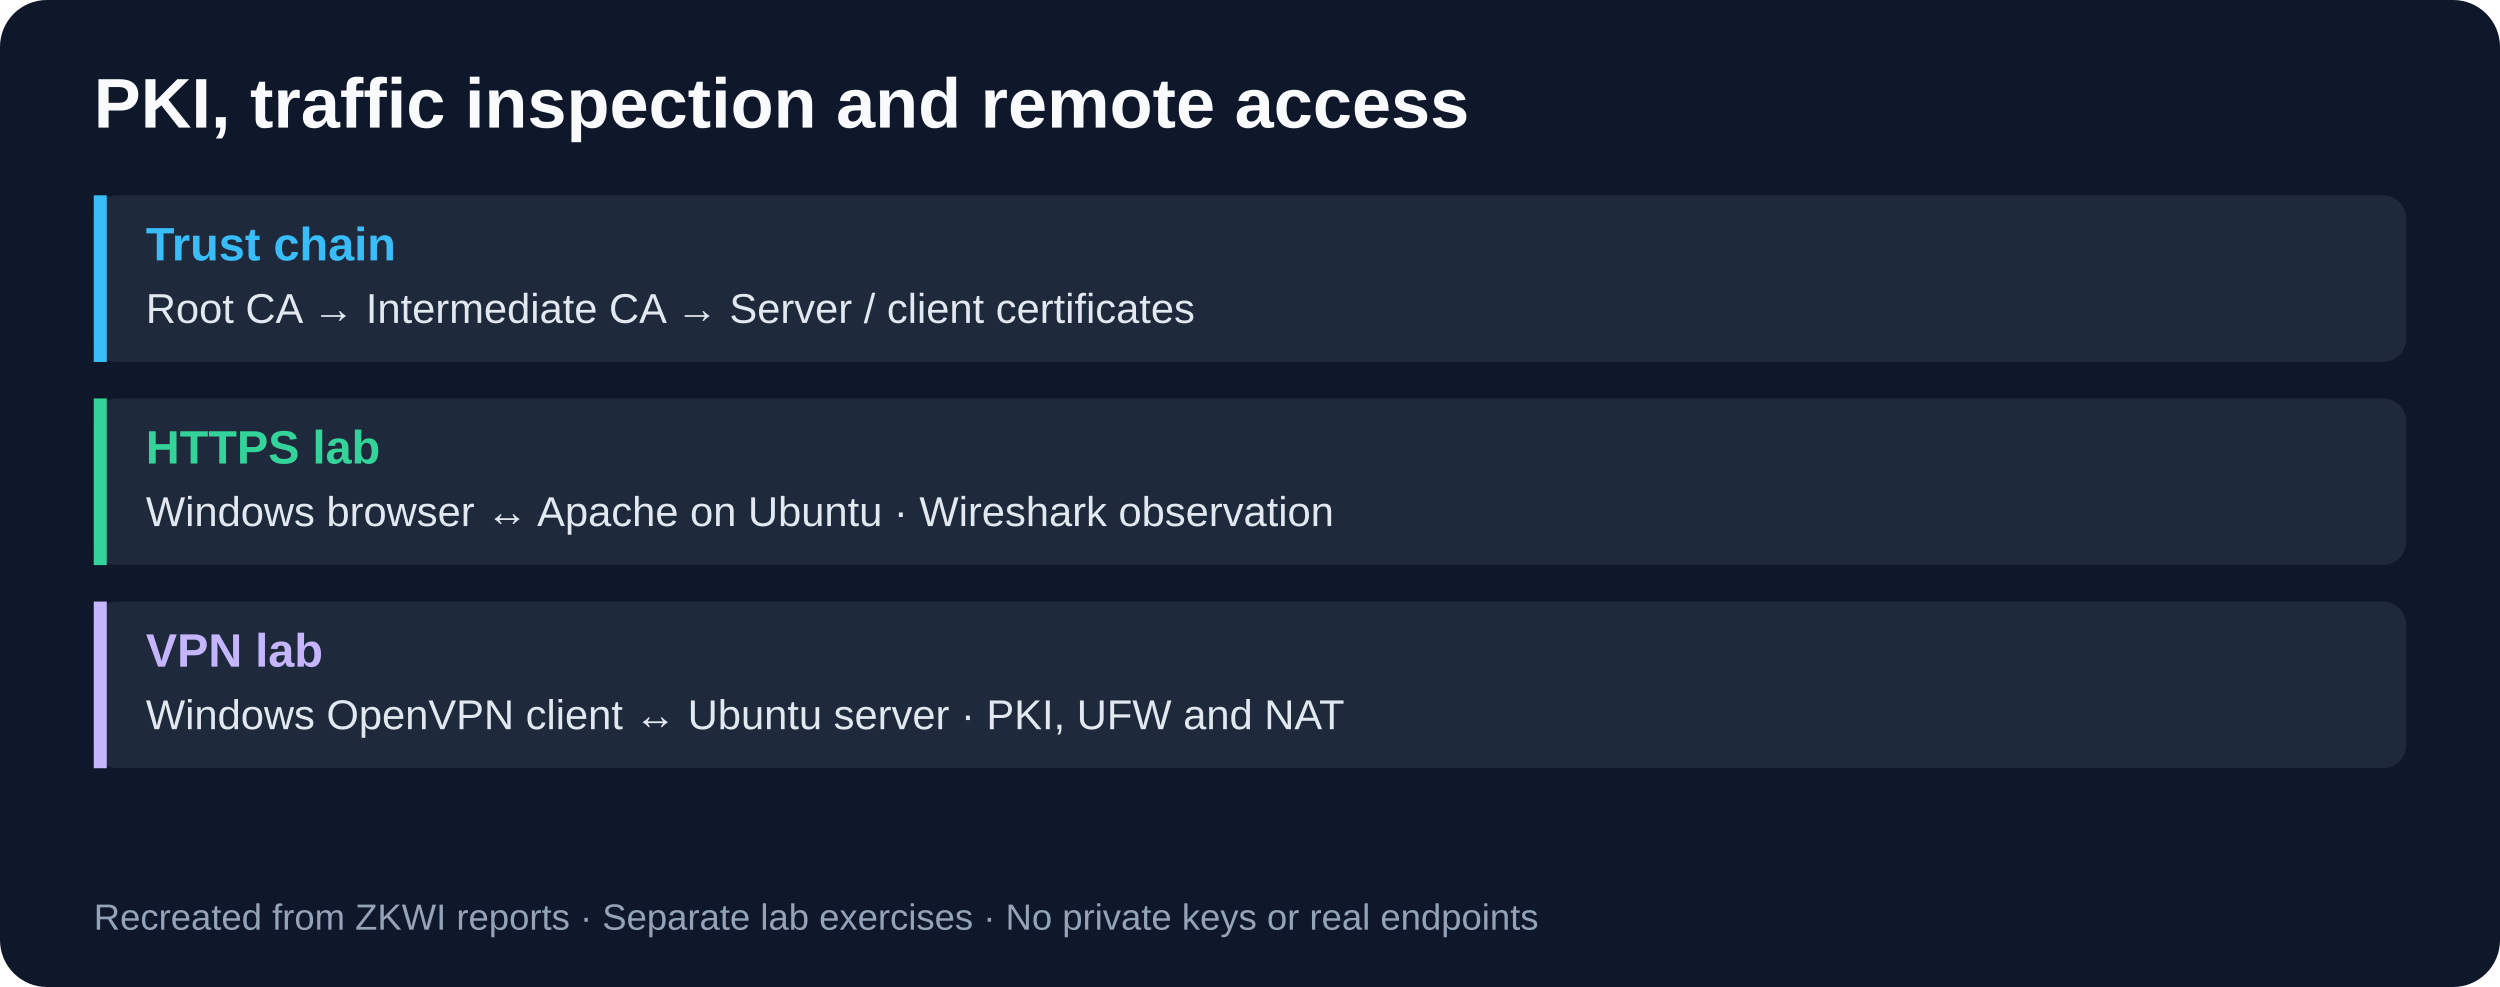
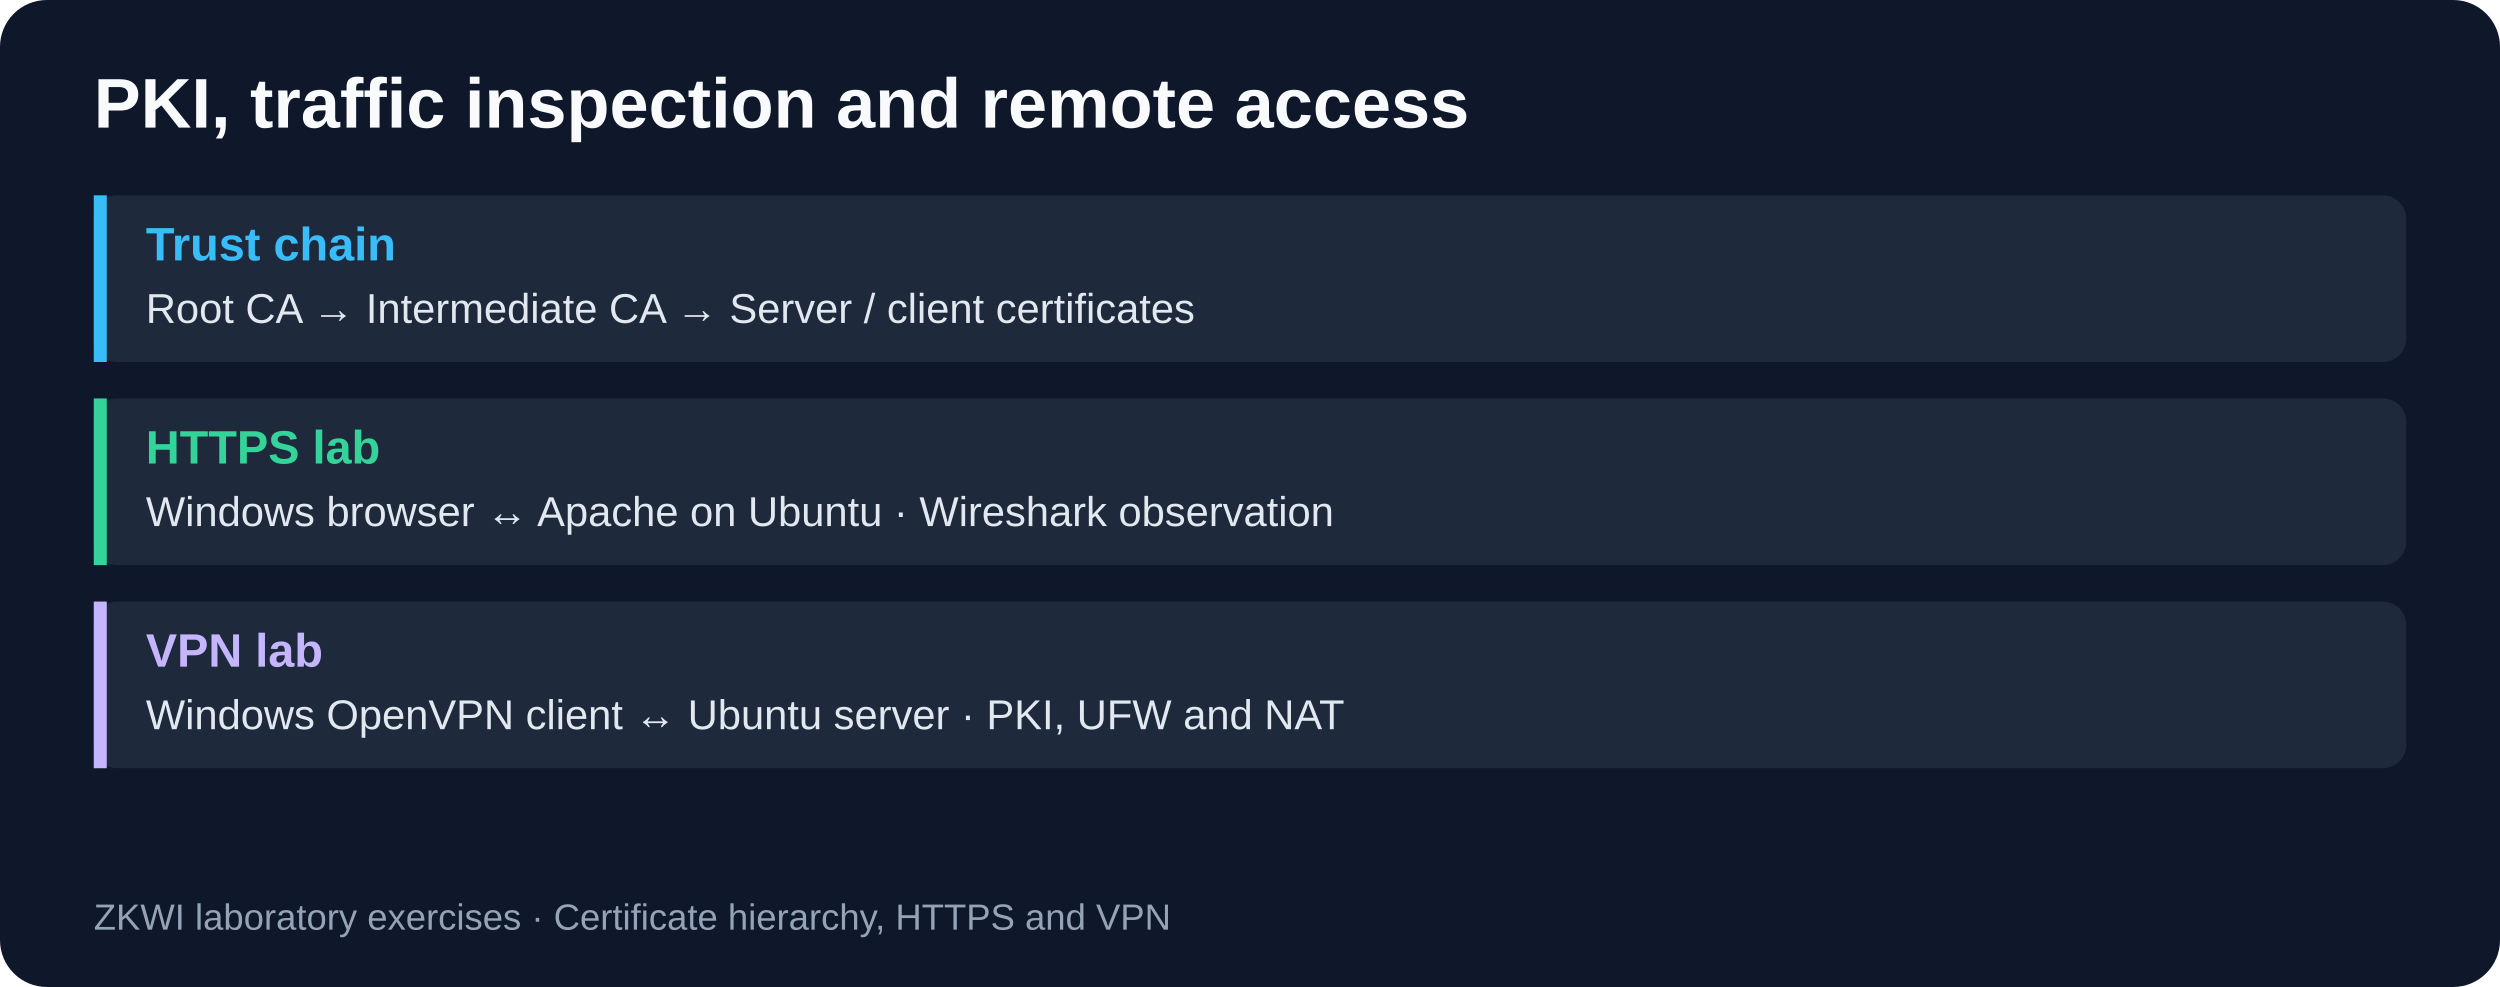
<svg xmlns="http://www.w3.org/2000/svg" width="960" height="379" viewBox="0 0 960 379" role="img" aria-label="PKI, traffic inspection and remote access">
  <rect width="960" height="379" rx="18" fill="#0f172a" />
  <text x="36" y="49" fill="#f8fafc" font-family="Arial,sans-serif" font-size="27" font-weight="bold">PKI, traffic inspection and remote access</text>
  <rect x="36" y="75" width="888" height="64" rx="9" fill="#1e293b" />
  <rect x="36" y="75" width="5" height="64" fill="#38bdf8" />
  <text x="56" y="100" fill="#38bdf8" font-family="Arial,sans-serif" font-size="18" font-weight="bold">Trust chain</text>
  <text x="56" y="124" fill="#e2e8f0" font-family="Arial,sans-serif" font-size="16">Root CA → Intermediate CA → Server / client certificates</text>
  <rect x="36" y="153" width="888" height="64" rx="9" fill="#1e293b" />
  <rect x="36" y="153" width="5" height="64" fill="#34d399" />
  <text x="56" y="178" fill="#34d399" font-family="Arial,sans-serif" font-size="18" font-weight="bold">HTTPS lab</text>
  <text x="56" y="202" fill="#e2e8f0" font-family="Arial,sans-serif" font-size="16">Windows browser ↔ Apache on Ubuntu · Wireshark observation</text>
  <rect x="36" y="231" width="888" height="64" rx="9" fill="#1e293b" />
  <rect x="36" y="231" width="5" height="64" fill="#c4b5fd" />
  <text x="56" y="256" fill="#c4b5fd" font-family="Arial,sans-serif" font-size="18" font-weight="bold">VPN lab</text>
  <text x="56" y="280" fill="#e2e8f0" font-family="Arial,sans-serif" font-size="16">Windows OpenVPN client ↔ Ubuntu server · PKI, UFW and NAT</text>
-   <text x="36" y="357" fill="#94a3b8" font-family="Arial,sans-serif" font-size="14">Recreated from ZKWI reports · Separate lab exercises · No private keys or real endpoints</text>
+   <text x="36" y="357" fill="#94a3b8" font-family="Arial,sans-serif" font-size="14">ZKWI laboratory exercises · Certificate hierarchy, HTTPS and VPN</text>
</svg>
